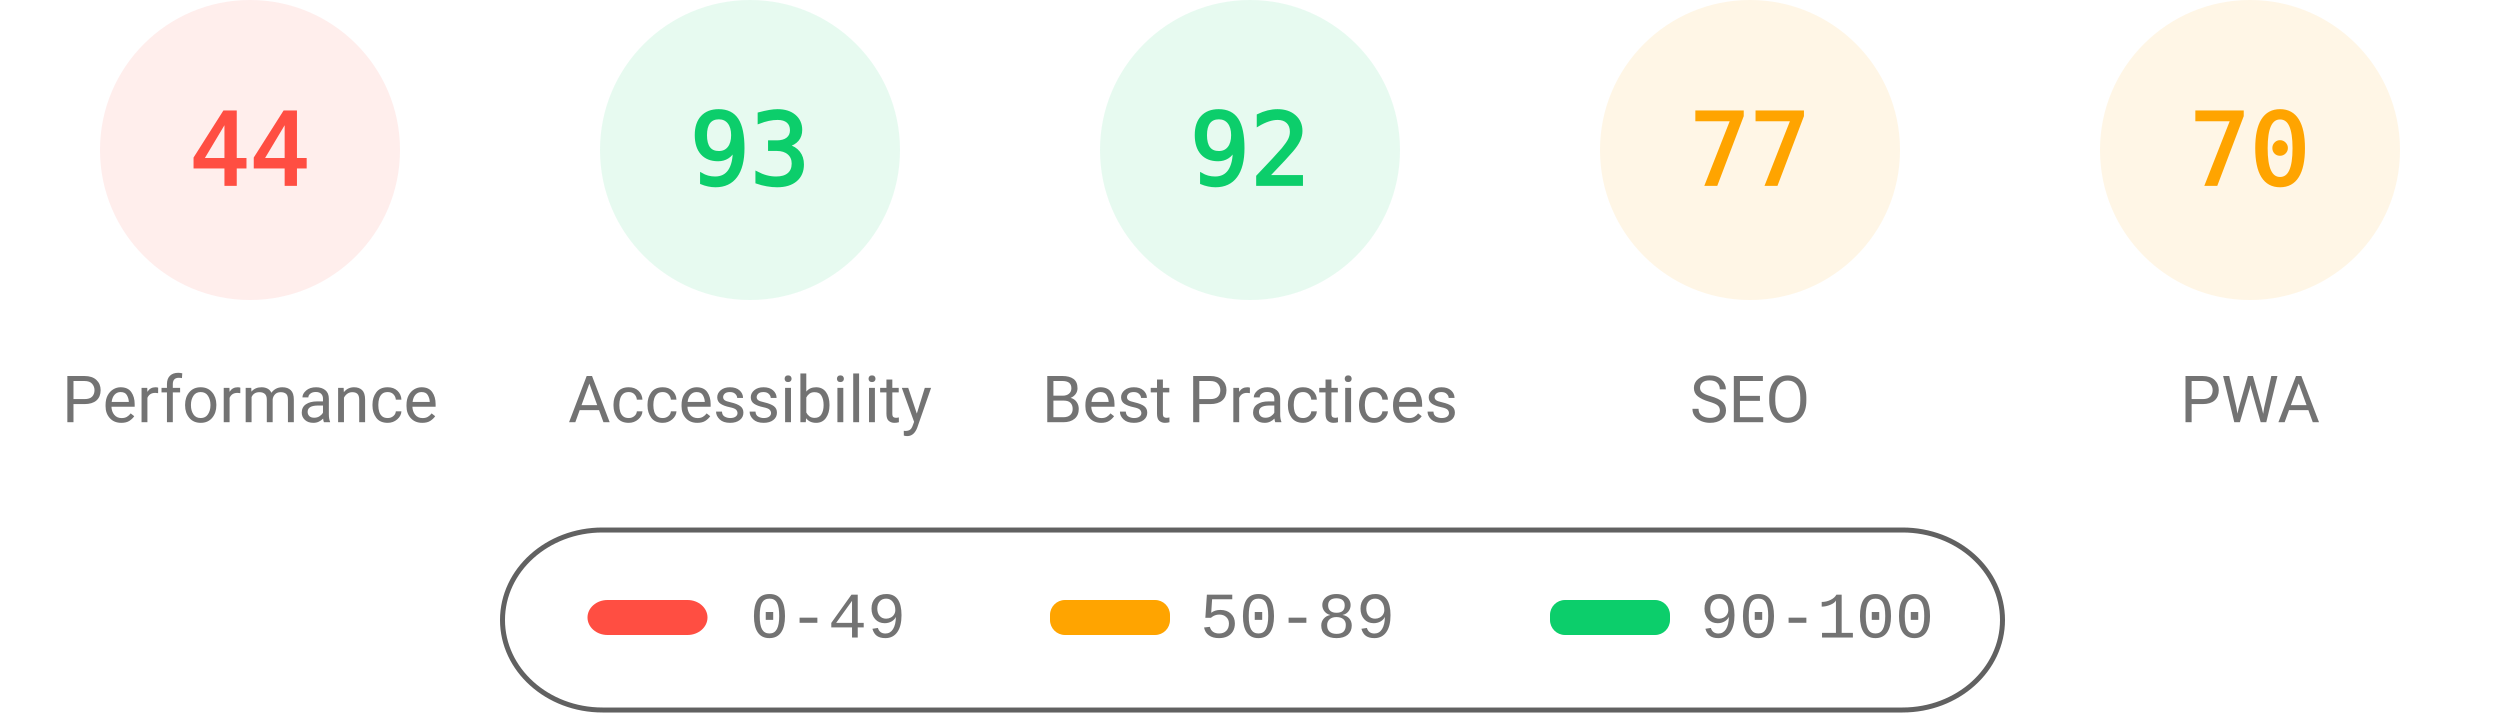
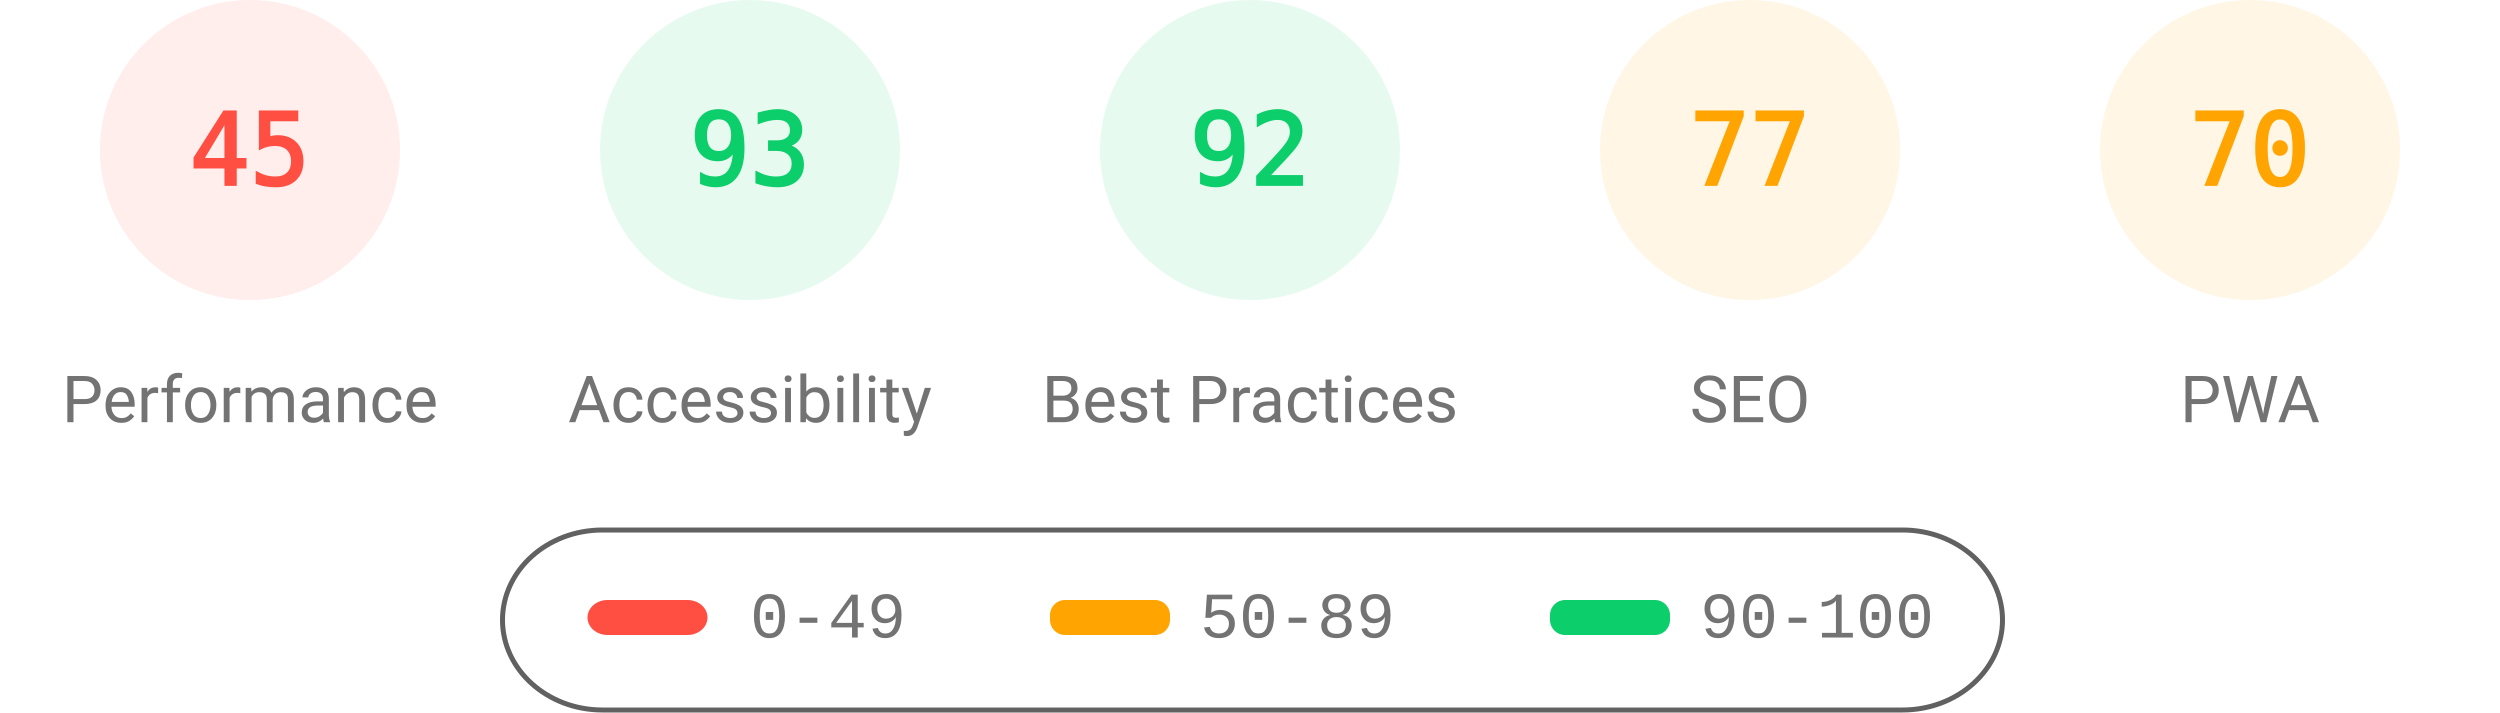
<svg xmlns="http://www.w3.org/2000/svg" fill="none" width="1000" height="285">
  <style>.gauge-base{opacity:.1}.gauge-arc{fill:none;animation-delay:250ms;stroke-linecap:round;transform:rotate(-90deg);transform-origin:100px 60px;animation:load-gauge 1s ease forwards}.guage-text{font-size:40px;font-family:monospace;text-align:center}.guage-red{color:#ff4e42;fill:#ff4e42;stroke:#ff4e42}.guage-orange{color:#ffa400;fill:#ffa400;stroke:#ffa400}.guage-green{color:#0cce6b;fill:#0cce6b;stroke:#0cce6b}.guage-undefined{color:#5c5c5c;fill:#5c5c5c;stroke:#5c5c5c}.guage-title{color:#737373;fill:#737373;stroke:none;font-size:26px;line-height:26px;font-family:Roboto,Halvetica,Arial,sans-serif}@keyframes load-gauge{from{stroke-dasharray:0 352.858}}</style>
  <svg class="guage-div guage-perf guage-red" viewBox="0 0 200 200" width="200" height="200">
    <circle class="gauge-base" r="56" cx="100" cy="60" stroke-width="8" />
-     <circle class="gauge-arc guage-arc-1" r="56" cx="100" cy="60" stroke-width="8" style="stroke-dasharray:154.818,351.858" />
-     <text class="guage-text" x="100" y="60" alignment-baseline="central" dominant-baseline="central" text-anchor="middle">44</text>
+     <circle class="gauge-arc guage-arc-1" r="56" cx="100" cy="60" stroke-width="8" style="stroke-dasharray:158.336,351.858" />
+     <text class="guage-text" x="100" y="60" alignment-baseline="central" dominant-baseline="central" text-anchor="middle">45</text>
    <text class="guage-title" x="100" y="160" alignment-baseline="central" dominant-baseline="central" text-anchor="middle">Performance</text>
  </svg>
  <svg class="guage-div guage-acc guage-green" viewBox="0 0 200 200" width="200" height="200" x="200">
    <circle class="gauge-base" r="56" cx="100" cy="60" stroke-width="8" />
    <circle class="gauge-arc guage-arc-2" r="56" cx="100" cy="60" stroke-width="8" style="stroke-dasharray:327.228,351.858" />
    <text class="guage-text" x="100" y="60" alignment-baseline="central" dominant-baseline="central" text-anchor="middle">93</text>
    <text class="guage-title" x="100" y="160" alignment-baseline="central" dominant-baseline="central" text-anchor="middle">Accessibility</text>
  </svg>
  <svg class="guage-div guage-best guage-green" viewBox="0 0 200 200" width="200" height="200" x="400">
    <circle class="gauge-base" r="56" cx="100" cy="60" stroke-width="8" />
    <circle class="gauge-arc guage-arc-3" r="56" cx="100" cy="60" stroke-width="8" style="stroke-dasharray:323.709,351.858" />
    <text class="guage-text" x="100" y="60" alignment-baseline="central" dominant-baseline="central" text-anchor="middle">92</text>
    <text class="guage-title" x="100" y="160" alignment-baseline="central" dominant-baseline="central" text-anchor="middle">Best Practices</text>
  </svg>
  <svg class="guage-div guage-seo guage-orange" viewBox="0 0 200 200" width="200" height="200" x="600">
    <circle class="gauge-base" r="56" cx="100" cy="60" stroke-width="8" />
    <circle class="gauge-arc guage-arc-4" r="56" cx="100" cy="60" stroke-width="8" style="stroke-dasharray:270.931,351.858" />
    <text class="guage-text" x="100" y="60" alignment-baseline="central" dominant-baseline="central" text-anchor="middle">77</text>
    <text class="guage-title" x="100" y="160" alignment-baseline="central" dominant-baseline="central" text-anchor="middle">SEO</text>
  </svg>
  <svg class="guage-div guage-pwa guage-orange" viewBox="0 0 200 200" width="200" height="200" x="800">
    <circle class="gauge-base" r="56" cx="100" cy="60" stroke-width="8" />
    <circle class="gauge-arc guage-arc-4" r="56" cx="100" cy="60" stroke-width="8" style="stroke-dasharray:246.301,351.858" />
    <text class="guage-text" x="100" y="60" alignment-baseline="central" dominant-baseline="central" text-anchor="middle">70</text>
    <text class="guage-title" x="100" y="160" alignment-baseline="central" dominant-baseline="central" text-anchor="middle">PWA</text>
  </svg>
  <svg width="604" height="76" x="200" y="210">
    <path fill="none" id="canvas_background" d="M-1-1h604v80H-1z" />
    <rect fill-opacity="0" stroke="#616161" stroke-width="2" rx="40" id="svg_2" height="72" width="600" y="2" x="1" fill="#000" />
    <rect stroke="#000" rx="8" id="svg_3" height="14" width="48" y="30" x="35" stroke-opacity="null" stroke-width="0" fill="#ff4e42" />
    <rect stroke="#000" rx="6" id="svg_4" height="14" width="48" y="30" x="220" stroke-opacity="null" stroke-width="0" fill="#ffa400" />
    <rect stroke="#000" rx="6" id="svg_5" height="14" width="48" y="30" x="420" stroke-opacity="null" stroke-width="0" fill="#0cce6b" />
    <text xml:space="preserve" text-anchor="start" font-family="'Courier New', Courier, monospace" font-size="26" id="svg_6" y="45" x="100" stroke-opacity="null" stroke-width="0" stroke="#000" fill="#737373">0-49</text>
    <text xml:space="preserve" text-anchor="start" font-family="'Courier New', Courier, monospace" font-size="26" id="svg_7" y="45" x="280" stroke-opacity="null" stroke-width="0" stroke="#000" fill="#737373">50-89</text>
    <text xml:space="preserve" text-anchor="start" font-family="'Courier New', Courier, monospace" font-size="26" id="svg_8" y="45" x="480" stroke-opacity="null" stroke-width="0" stroke="#000" fill="#737373">90-100</text>
  </svg>
</svg>
